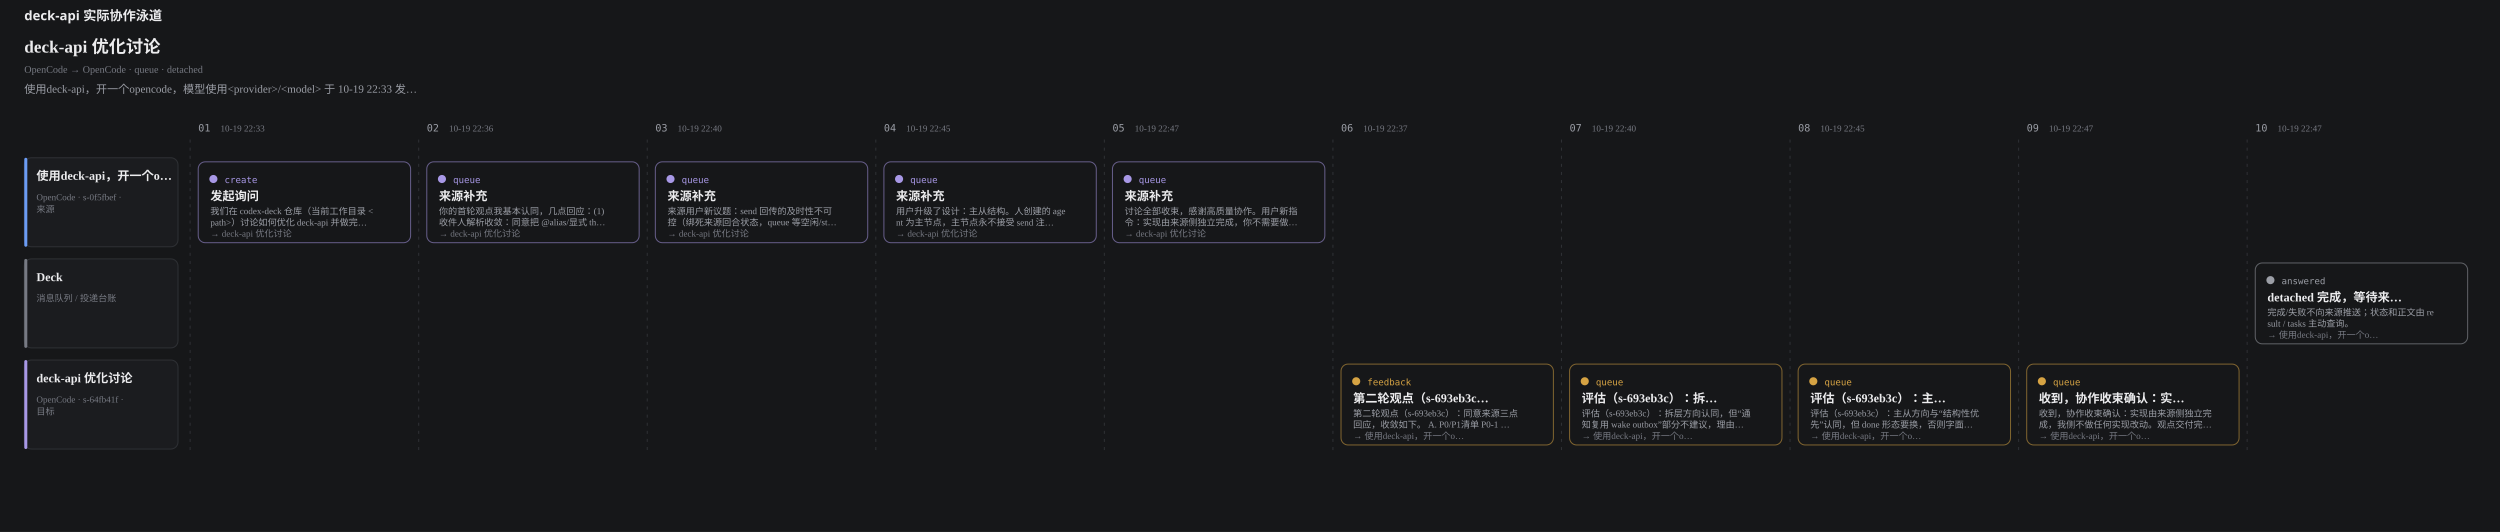
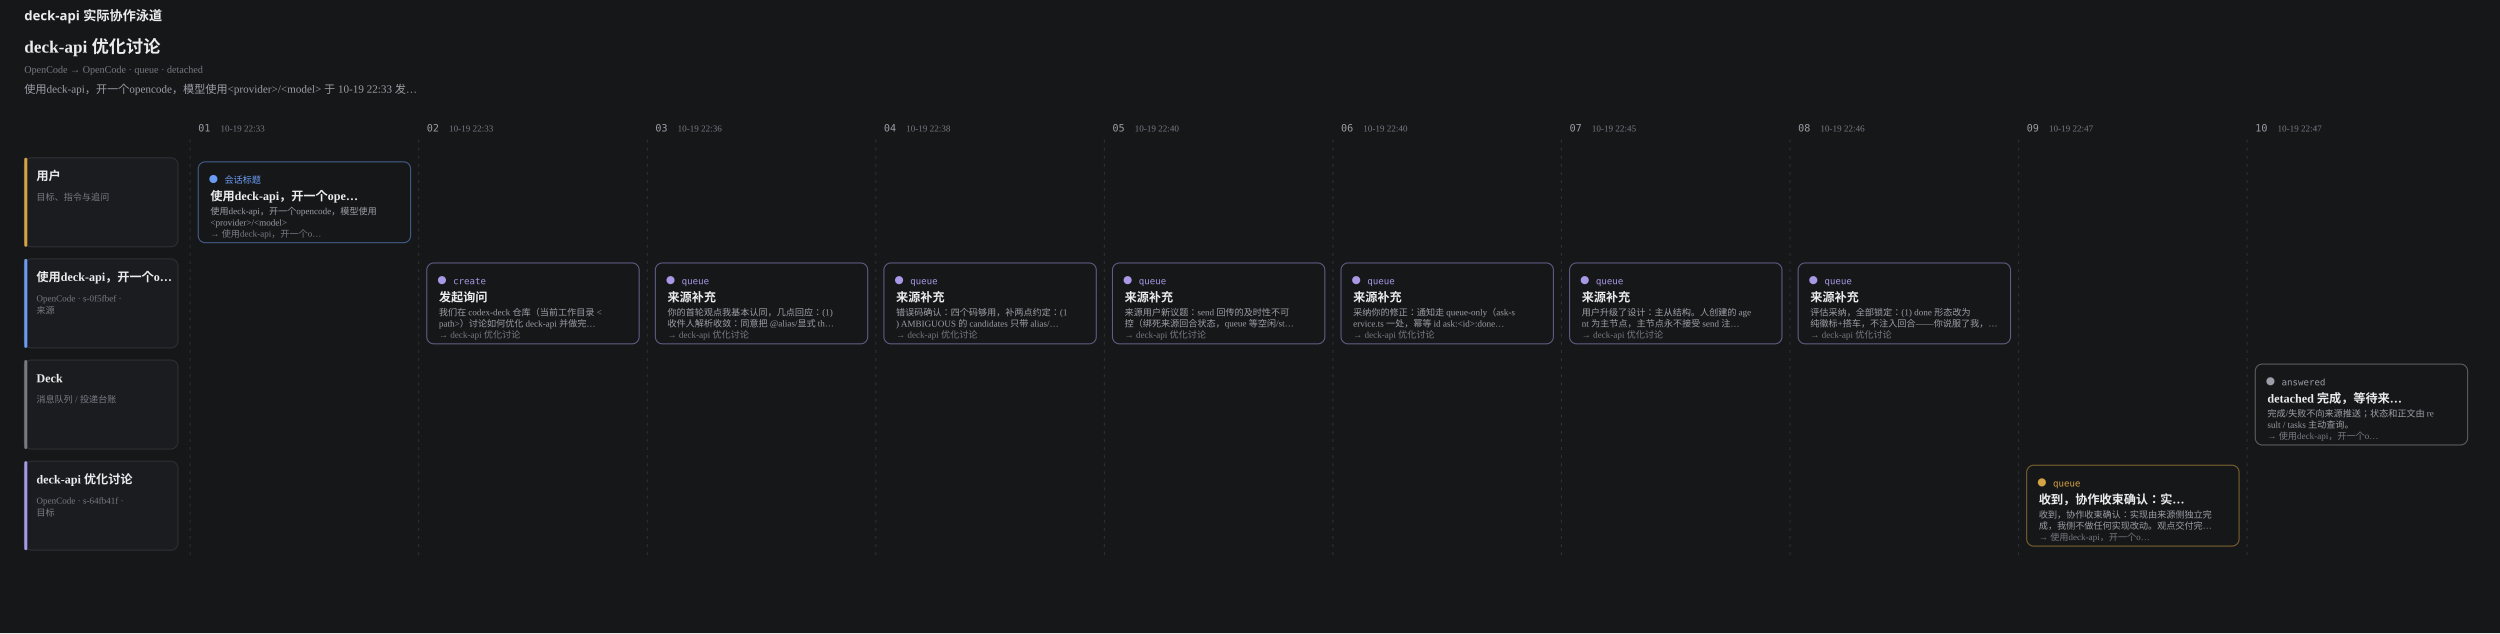
- <svg xmlns="http://www.w3.org/2000/svg" width="2472" height="526" viewBox="0 0 2472 526" role="img" aria-label="deck-api 实际协作泳道">
-   <rect width="2472" height="526" fill="#161719" />
+ <svg xmlns="http://www.w3.org/2000/svg" width="2472" height="626" viewBox="0 0 2472 626" role="img" aria-label="deck-api 实际协作泳道">
+   <rect width="2472" height="626" fill="#161719" />
  <text x="24" y="20" fill="#ececee" font-size="13" font-weight="600" font-family="sans-serif">deck-api 实际协作泳道</text>
  <g>
    <text x="24" y="52" fill="#ececee" font-size="17" font-weight="600">deck-api 优化讨论</text>
    <text x="24" y="72" fill="#777a83" font-size="10">OpenCode → OpenCode · queue · detached</text>
    <text x="24" y="92" fill="#9b9ea6" font-size="11">
      <tspan x="24" y="92">使用deck-api，开一个opencode，模型使用&lt;provider&gt;/&lt;model&gt; 于 10-19 22:33 发…</tspan>
    </text>
-     <line x1="188" y1="138" x2="188" y2="450" stroke="#2e3034" stroke-dasharray="3 5" />
+     <line x1="188" y1="138" x2="188" y2="550" stroke="#2e3034" stroke-dasharray="3 5" />
    <text x="196" y="130" fill="#9b9ea6" font-family="monospace" font-size="10">01</text>
    <text x="218" y="130" fill="#777a83" font-size="9">10-19 22:33</text>
-     <line x1="414" y1="138" x2="414" y2="450" stroke="#2e3034" stroke-dasharray="3 5" />
+     <line x1="414" y1="138" x2="414" y2="550" stroke="#2e3034" stroke-dasharray="3 5" />
    <text x="422" y="130" fill="#9b9ea6" font-family="monospace" font-size="10">02</text>
-     <text x="444" y="130" fill="#777a83" font-size="9">10-19 22:36</text>
-     <line x1="640" y1="138" x2="640" y2="450" stroke="#2e3034" stroke-dasharray="3 5" />
+     <text x="444" y="130" fill="#777a83" font-size="9">10-19 22:33</text>
+     <line x1="640" y1="138" x2="640" y2="550" stroke="#2e3034" stroke-dasharray="3 5" />
    <text x="648" y="130" fill="#9b9ea6" font-family="monospace" font-size="10">03</text>
-     <text x="670" y="130" fill="#777a83" font-size="9">10-19 22:40</text>
-     <line x1="866" y1="138" x2="866" y2="450" stroke="#2e3034" stroke-dasharray="3 5" />
+     <text x="670" y="130" fill="#777a83" font-size="9">10-19 22:36</text>
+     <line x1="866" y1="138" x2="866" y2="550" stroke="#2e3034" stroke-dasharray="3 5" />
    <text x="874" y="130" fill="#9b9ea6" font-family="monospace" font-size="10">04</text>
-     <text x="896" y="130" fill="#777a83" font-size="9">10-19 22:45</text>
-     <line x1="1092" y1="138" x2="1092" y2="450" stroke="#2e3034" stroke-dasharray="3 5" />
+     <text x="896" y="130" fill="#777a83" font-size="9">10-19 22:38</text>
+     <line x1="1092" y1="138" x2="1092" y2="550" stroke="#2e3034" stroke-dasharray="3 5" />
    <text x="1100" y="130" fill="#9b9ea6" font-family="monospace" font-size="10">05</text>
-     <text x="1122" y="130" fill="#777a83" font-size="9">10-19 22:47</text>
-     <line x1="1318" y1="138" x2="1318" y2="450" stroke="#2e3034" stroke-dasharray="3 5" />
+     <text x="1122" y="130" fill="#777a83" font-size="9">10-19 22:40</text>
+     <line x1="1318" y1="138" x2="1318" y2="550" stroke="#2e3034" stroke-dasharray="3 5" />
    <text x="1326" y="130" fill="#9b9ea6" font-family="monospace" font-size="10">06</text>
-     <text x="1348" y="130" fill="#777a83" font-size="9">10-19 22:37</text>
-     <line x1="1544" y1="138" x2="1544" y2="450" stroke="#2e3034" stroke-dasharray="3 5" />
+     <text x="1348" y="130" fill="#777a83" font-size="9">10-19 22:40</text>
+     <line x1="1544" y1="138" x2="1544" y2="550" stroke="#2e3034" stroke-dasharray="3 5" />
    <text x="1552" y="130" fill="#9b9ea6" font-family="monospace" font-size="10">07</text>
-     <text x="1574" y="130" fill="#777a83" font-size="9">10-19 22:40</text>
-     <line x1="1770" y1="138" x2="1770" y2="450" stroke="#2e3034" stroke-dasharray="3 5" />
+     <text x="1574" y="130" fill="#777a83" font-size="9">10-19 22:45</text>
+     <line x1="1770" y1="138" x2="1770" y2="550" stroke="#2e3034" stroke-dasharray="3 5" />
    <text x="1778" y="130" fill="#9b9ea6" font-family="monospace" font-size="10">08</text>
-     <text x="1800" y="130" fill="#777a83" font-size="9">10-19 22:45</text>
-     <line x1="1996" y1="138" x2="1996" y2="450" stroke="#2e3034" stroke-dasharray="3 5" />
+     <text x="1800" y="130" fill="#777a83" font-size="9">10-19 22:46</text>
+     <line x1="1996" y1="138" x2="1996" y2="550" stroke="#2e3034" stroke-dasharray="3 5" />
    <text x="2004" y="130" fill="#9b9ea6" font-family="monospace" font-size="10">09</text>
    <text x="2026" y="130" fill="#777a83" font-size="9">10-19 22:47</text>
-     <line x1="2222" y1="138" x2="2222" y2="450" stroke="#2e3034" stroke-dasharray="3 5" />
+     <line x1="2222" y1="138" x2="2222" y2="550" stroke="#2e3034" stroke-dasharray="3 5" />
    <text x="2230" y="130" fill="#9b9ea6" font-family="monospace" font-size="10">10</text>
    <text x="2252" y="130" fill="#777a83" font-size="9">10-19 22:47</text>
    <rect x="24" y="156" width="152" height="88" rx="7" fill="#1b1c1f" stroke="#2e3034" />
-     <rect x="24" y="156" width="3" height="88" rx="1.5" fill="#6b9cf4" />
-     <text x="36" y="178" fill="#ececee" font-size="12" font-weight="600">使用deck-api，开一个o…</text>
+     <rect x="24" y="156" width="3" height="88" rx="1.5" fill="#d6a343" />
+     <text x="36" y="178" fill="#ececee" font-size="12" font-weight="600">用户</text>
    <text x="36" y="198" fill="#777a83" font-size="9">
-       <tspan x="36" y="198">OpenCode · s-0f5fbef ·</tspan>
-       <tspan x="36" y="210"> 来源</tspan>
+       <tspan x="36" y="198">目标、指令与追问</tspan>
    </text>
    <rect x="24" y="256" width="152" height="88" rx="7" fill="#1b1c1f" stroke="#2e3034" />
-     <rect x="24" y="256" width="3" height="88" rx="1.5" fill="#777a83" />
-     <text x="36" y="278" fill="#ececee" font-size="12" font-weight="600">Deck</text>
+     <rect x="24" y="256" width="3" height="88" rx="1.5" fill="#6b9cf4" />
+     <text x="36" y="278" fill="#ececee" font-size="12" font-weight="600">使用deck-api，开一个o…</text>
    <text x="36" y="298" fill="#777a83" font-size="9">
-       <tspan x="36" y="298">消息队列 / 投递台账</tspan>
+       <tspan x="36" y="298">OpenCode · s-0f5fbef ·</tspan>
+       <tspan x="36" y="310"> 来源</tspan>
    </text>
    <rect x="24" y="356" width="152" height="88" rx="7" fill="#1b1c1f" stroke="#2e3034" />
-     <rect x="24" y="356" width="3" height="88" rx="1.5" fill="#a898e6" />
-     <text x="36" y="378" fill="#ececee" font-size="12" font-weight="600">deck-api 优化讨论</text>
+     <rect x="24" y="356" width="3" height="88" rx="1.5" fill="#777a83" />
+     <text x="36" y="378" fill="#ececee" font-size="12" font-weight="600">Deck</text>
    <text x="36" y="398" fill="#777a83" font-size="9">
-       <tspan x="36" y="398">OpenCode · s-64fb41f ·</tspan>
-       <tspan x="36" y="410"> 目标</tspan>
+       <tspan x="36" y="398">消息队列 / 投递台账</tspan>
+     </text>
+     <rect x="24" y="456" width="152" height="88" rx="7" fill="#1b1c1f" stroke="#2e3034" />
+     <rect x="24" y="456" width="3" height="88" rx="1.5" fill="#a898e6" />
+     <text x="36" y="478" fill="#ececee" font-size="12" font-weight="600">deck-api 优化讨论</text>
+     <text x="36" y="498" fill="#777a83" font-size="9">
+       <tspan x="36" y="498">OpenCode · s-64fb41f ·</tspan>
+       <tspan x="36" y="510"> 目标</tspan>
    </text>
    <g>
-       <rect x="196" y="160" width="210" height="80" rx="7" fill="#161719" stroke="#a898e6" stroke-opacity="0.55" />
-       <circle cx="211" cy="177" r="4" fill="#a898e6" />
-       <text x="222" y="181" fill="#a898e6" font-family="monospace" font-size="9">create</text>
+       <rect x="196" y="160" width="210" height="80" rx="7" fill="#161719" stroke="#6b9cf4" stroke-opacity="0.55" />
+       <circle cx="211" cy="177" r="4" fill="#6b9cf4" />
+       <text x="222" y="181" fill="#6b9cf4" font-family="monospace" font-size="9">会话标题</text>
      <text x="208" y="198" fill="#ececee" font-size="12" font-weight="600">
-         <tspan x="208" y="198">发起询问</tspan>
+         <tspan x="208" y="198">使用deck-api，开一个ope…</tspan>
      </text>
      <text x="208" y="212" fill="#9b9ea6" font-size="9">
-         <tspan x="208" y="212">我们在 codex-deck 仓库（当前工作目录 &lt;</tspan>
-         <tspan x="208" y="223">path&gt;）讨论如何优化 deck-api 并做完…</tspan>
+         <tspan x="208" y="212">使用deck-api，开一个opencode，模型使用</tspan>
+         <tspan x="208" y="223">&lt;provider&gt;/&lt;model&gt;</tspan>
      </text>
-       <text x="208" y="234" fill="#777a83" font-size="9">→ deck-api 优化讨论</text>
+       <text x="208" y="234" fill="#777a83" font-size="9">→ 使用deck-api，开一个o…</text>
    </g>
    <g>
-       <rect x="422" y="160" width="210" height="80" rx="7" fill="#161719" stroke="#a898e6" stroke-opacity="0.55" />
-       <circle cx="437" cy="177" r="4" fill="#a898e6" />
-       <text x="448" y="181" fill="#a898e6" font-family="monospace" font-size="9">queue</text>
-       <text x="434" y="198" fill="#ececee" font-size="12" font-weight="600">
-         <tspan x="434" y="198">来源补充</tspan>
+       <rect x="422" y="260" width="210" height="80" rx="7" fill="#161719" stroke="#a898e6" stroke-opacity="0.55" />
+       <circle cx="437" cy="277" r="4" fill="#a898e6" />
+       <text x="448" y="281" fill="#a898e6" font-family="monospace" font-size="9">create</text>
+       <text x="434" y="298" fill="#ececee" font-size="12" font-weight="600">
+         <tspan x="434" y="298">发起询问</tspan>
      </text>
-       <text x="434" y="212" fill="#9b9ea6" font-size="9">
-         <tspan x="434" y="212">你的首轮观点我基本认同，几点回应：(1) </tspan>
-         <tspan x="434" y="223">收件人解析收敛：同意把 @alias/显式 th…</tspan>
+       <text x="434" y="312" fill="#9b9ea6" font-size="9">
+         <tspan x="434" y="312">我们在 codex-deck 仓库（当前工作目录 &lt;</tspan>
+         <tspan x="434" y="323">path&gt;）讨论如何优化 deck-api 并做完…</tspan>
      </text>
-       <text x="434" y="234" fill="#777a83" font-size="9">→ deck-api 优化讨论</text>
+       <text x="434" y="334" fill="#777a83" font-size="9">→ deck-api 优化讨论</text>
    </g>
    <g>
-       <rect x="648" y="160" width="210" height="80" rx="7" fill="#161719" stroke="#a898e6" stroke-opacity="0.55" />
-       <circle cx="663" cy="177" r="4" fill="#a898e6" />
-       <text x="674" y="181" fill="#a898e6" font-family="monospace" font-size="9">queue</text>
-       <text x="660" y="198" fill="#ececee" font-size="12" font-weight="600">
-         <tspan x="660" y="198">来源补充</tspan>
+       <rect x="648" y="260" width="210" height="80" rx="7" fill="#161719" stroke="#a898e6" stroke-opacity="0.55" />
+       <circle cx="663" cy="277" r="4" fill="#a898e6" />
+       <text x="674" y="281" fill="#a898e6" font-family="monospace" font-size="9">queue</text>
+       <text x="660" y="298" fill="#ececee" font-size="12" font-weight="600">
+         <tspan x="660" y="298">来源补充</tspan>
      </text>
-       <text x="660" y="212" fill="#9b9ea6" font-size="9">
-         <tspan x="660" y="212">来源用户新议题：send 回传的及时性不可</tspan>
-         <tspan x="660" y="223">控（绑死来源回合状态，queue 等空闲/st…</tspan>
+       <text x="660" y="312" fill="#9b9ea6" font-size="9">
+         <tspan x="660" y="312">你的首轮观点我基本认同，几点回应：(1) </tspan>
+         <tspan x="660" y="323">收件人解析收敛：同意把 @alias/显式 th…</tspan>
      </text>
-       <text x="660" y="234" fill="#777a83" font-size="9">→ deck-api 优化讨论</text>
+       <text x="660" y="334" fill="#777a83" font-size="9">→ deck-api 优化讨论</text>
    </g>
    <g>
-       <rect x="874" y="160" width="210" height="80" rx="7" fill="#161719" stroke="#a898e6" stroke-opacity="0.55" />
-       <circle cx="889" cy="177" r="4" fill="#a898e6" />
-       <text x="900" y="181" fill="#a898e6" font-family="monospace" font-size="9">queue</text>
-       <text x="886" y="198" fill="#ececee" font-size="12" font-weight="600">
-         <tspan x="886" y="198">来源补充</tspan>
+       <rect x="874" y="260" width="210" height="80" rx="7" fill="#161719" stroke="#a898e6" stroke-opacity="0.55" />
+       <circle cx="889" cy="277" r="4" fill="#a898e6" />
+       <text x="900" y="281" fill="#a898e6" font-family="monospace" font-size="9">queue</text>
+       <text x="886" y="298" fill="#ececee" font-size="12" font-weight="600">
+         <tspan x="886" y="298">来源补充</tspan>
      </text>
-       <text x="886" y="212" fill="#9b9ea6" font-size="9">
-         <tspan x="886" y="212">用户升级了设计：主从结构。人创建的 age</tspan>
-         <tspan x="886" y="223">nt 为主节点，主节点永不接受 send 注…</tspan>
+       <text x="886" y="312" fill="#9b9ea6" font-size="9">
+         <tspan x="886" y="312">错误码确认：四个码够用，补两点约定：(1</tspan>
+         <tspan x="886" y="323">) AMBIGUOUS 的 candidates 只带 alias/…</tspan>
      </text>
-       <text x="886" y="234" fill="#777a83" font-size="9">→ deck-api 优化讨论</text>
+       <text x="886" y="334" fill="#777a83" font-size="9">→ deck-api 优化讨论</text>
    </g>
    <g>
-       <rect x="1100" y="160" width="210" height="80" rx="7" fill="#161719" stroke="#a898e6" stroke-opacity="0.55" />
-       <circle cx="1115" cy="177" r="4" fill="#a898e6" />
-       <text x="1126" y="181" fill="#a898e6" font-family="monospace" font-size="9">queue</text>
-       <text x="1112" y="198" fill="#ececee" font-size="12" font-weight="600">
-         <tspan x="1112" y="198">来源补充</tspan>
+       <rect x="1100" y="260" width="210" height="80" rx="7" fill="#161719" stroke="#a898e6" stroke-opacity="0.55" />
+       <circle cx="1115" cy="277" r="4" fill="#a898e6" />
+       <text x="1126" y="281" fill="#a898e6" font-family="monospace" font-size="9">queue</text>
+       <text x="1112" y="298" fill="#ececee" font-size="12" font-weight="600">
+         <tspan x="1112" y="298">来源补充</tspan>
      </text>
-       <text x="1112" y="212" fill="#9b9ea6" font-size="9">
-         <tspan x="1112" y="212">讨论全部收束，感谢高质量协作。用户新指</tspan>
-         <tspan x="1112" y="223">令：实现由来源侧独立完成，你不需要做…</tspan>
+       <text x="1112" y="312" fill="#9b9ea6" font-size="9">
+         <tspan x="1112" y="312">来源用户新议题：send 回传的及时性不可</tspan>
+         <tspan x="1112" y="323">控（绑死来源回合状态，queue 等空闲/st…</tspan>
      </text>
-       <text x="1112" y="234" fill="#777a83" font-size="9">→ deck-api 优化讨论</text>
+       <text x="1112" y="334" fill="#777a83" font-size="9">→ deck-api 优化讨论</text>
    </g>
    <g>
-       <rect x="1326" y="360" width="210" height="80" rx="7" fill="#161719" stroke="#d6a343" stroke-opacity="0.55" />
-       <circle cx="1341" cy="377" r="4" fill="#d6a343" />
-       <text x="1352" y="381" fill="#d6a343" font-family="monospace" font-size="9">feedback</text>
-       <text x="1338" y="398" fill="#ececee" font-size="12" font-weight="600">
-         <tspan x="1338" y="398">第二轮观点（s-693eb3c…</tspan>
+       <rect x="1326" y="260" width="210" height="80" rx="7" fill="#161719" stroke="#a898e6" stroke-opacity="0.55" />
+       <circle cx="1341" cy="277" r="4" fill="#a898e6" />
+       <text x="1352" y="281" fill="#a898e6" font-family="monospace" font-size="9">queue</text>
+       <text x="1338" y="298" fill="#ececee" font-size="12" font-weight="600">
+         <tspan x="1338" y="298">来源补充</tspan>
      </text>
-       <text x="1338" y="412" fill="#9b9ea6" font-size="9">
-         <tspan x="1338" y="412">第二轮观点（s-693eb3c）：同意来源三点</tspan>
-         <tspan x="1338" y="423">回应，收敛如下。 A. P0/P1清单 P0-1 …</tspan>
+       <text x="1338" y="312" fill="#9b9ea6" font-size="9">
+         <tspan x="1338" y="312">采纳你的修正：通知走 queue-only（ask-s</tspan>
+         <tspan x="1338" y="323">ervice.ts 一处，幂等 id ask:&lt;id&gt;:done…</tspan>
      </text>
-       <text x="1338" y="434" fill="#777a83" font-size="9">→ 使用deck-api，开一个o…</text>
+       <text x="1338" y="334" fill="#777a83" font-size="9">→ deck-api 优化讨论</text>
    </g>
    <g>
-       <rect x="1552" y="360" width="210" height="80" rx="7" fill="#161719" stroke="#d6a343" stroke-opacity="0.55" />
-       <circle cx="1567" cy="377" r="4" fill="#d6a343" />
-       <text x="1578" y="381" fill="#d6a343" font-family="monospace" font-size="9">queue</text>
-       <text x="1564" y="398" fill="#ececee" font-size="12" font-weight="600">
-         <tspan x="1564" y="398">评估（s-693eb3c）：拆…</tspan>
+       <rect x="1552" y="260" width="210" height="80" rx="7" fill="#161719" stroke="#a898e6" stroke-opacity="0.55" />
+       <circle cx="1567" cy="277" r="4" fill="#a898e6" />
+       <text x="1578" y="281" fill="#a898e6" font-family="monospace" font-size="9">queue</text>
+       <text x="1564" y="298" fill="#ececee" font-size="12" font-weight="600">
+         <tspan x="1564" y="298">来源补充</tspan>
      </text>
-       <text x="1564" y="412" fill="#9b9ea6" font-size="9">
-         <tspan x="1564" y="412">评估（s-693eb3c）：拆层方向认同，但“通</tspan>
-         <tspan x="1564" y="423">知复用 wake outbox”部分不建议，理由…</tspan>
+       <text x="1564" y="312" fill="#9b9ea6" font-size="9">
+         <tspan x="1564" y="312">用户升级了设计：主从结构。人创建的 age</tspan>
+         <tspan x="1564" y="323">nt 为主节点，主节点永不接受 send 注…</tspan>
      </text>
-       <text x="1564" y="434" fill="#777a83" font-size="9">→ 使用deck-api，开一个o…</text>
+       <text x="1564" y="334" fill="#777a83" font-size="9">→ deck-api 优化讨论</text>
    </g>
    <g>
-       <rect x="1778" y="360" width="210" height="80" rx="7" fill="#161719" stroke="#d6a343" stroke-opacity="0.55" />
-       <circle cx="1793" cy="377" r="4" fill="#d6a343" />
-       <text x="1804" y="381" fill="#d6a343" font-family="monospace" font-size="9">queue</text>
-       <text x="1790" y="398" fill="#ececee" font-size="12" font-weight="600">
-         <tspan x="1790" y="398">评估（s-693eb3c）：主…</tspan>
+       <rect x="1778" y="260" width="210" height="80" rx="7" fill="#161719" stroke="#a898e6" stroke-opacity="0.55" />
+       <circle cx="1793" cy="277" r="4" fill="#a898e6" />
+       <text x="1804" y="281" fill="#a898e6" font-family="monospace" font-size="9">queue</text>
+       <text x="1790" y="298" fill="#ececee" font-size="12" font-weight="600">
+         <tspan x="1790" y="298">来源补充</tspan>
      </text>
-       <text x="1790" y="412" fill="#9b9ea6" font-size="9">
-         <tspan x="1790" y="412">评估（s-693eb3c）：主从方向与“结构性优</tspan>
-         <tspan x="1790" y="423">先”认同，但 done 形态要换，否则字面…</tspan>
+       <text x="1790" y="312" fill="#9b9ea6" font-size="9">
+         <tspan x="1790" y="312">评估采纳，全部锁定：(1) done 形态改为</tspan>
+         <tspan x="1790" y="323">纯徽标+搭车，不注入回合——你说服了我，…</tspan>
      </text>
-       <text x="1790" y="434" fill="#777a83" font-size="9">→ 使用deck-api，开一个o…</text>
+       <text x="1790" y="334" fill="#777a83" font-size="9">→ deck-api 优化讨论</text>
    </g>
    <g>
-       <rect x="2004" y="360" width="210" height="80" rx="7" fill="#161719" stroke="#d6a343" stroke-opacity="0.55" />
-       <circle cx="2019" cy="377" r="4" fill="#d6a343" />
-       <text x="2030" y="381" fill="#d6a343" font-family="monospace" font-size="9">queue</text>
-       <text x="2016" y="398" fill="#ececee" font-size="12" font-weight="600">
-         <tspan x="2016" y="398">收到，协作收束确认：实…</tspan>
+       <rect x="2004" y="460" width="210" height="80" rx="7" fill="#161719" stroke="#d6a343" stroke-opacity="0.55" />
+       <circle cx="2019" cy="477" r="4" fill="#d6a343" />
+       <text x="2030" y="481" fill="#d6a343" font-family="monospace" font-size="9">queue</text>
+       <text x="2016" y="498" fill="#ececee" font-size="12" font-weight="600">
+         <tspan x="2016" y="498">收到，协作收束确认：实…</tspan>
      </text>
-       <text x="2016" y="412" fill="#9b9ea6" font-size="9">
-         <tspan x="2016" y="412">收到，协作收束确认：实现由来源侧独立完</tspan>
-         <tspan x="2016" y="423">成，我侧不做任何实现改动。观点交付完…</tspan>
+       <text x="2016" y="512" fill="#9b9ea6" font-size="9">
+         <tspan x="2016" y="512">收到，协作收束确认：实现由来源侧独立完</tspan>
+         <tspan x="2016" y="523">成，我侧不做任何实现改动。观点交付完…</tspan>
      </text>
-       <text x="2016" y="434" fill="#777a83" font-size="9">→ 使用deck-api，开一个o…</text>
+       <text x="2016" y="534" fill="#777a83" font-size="9">→ 使用deck-api，开一个o…</text>
    </g>
    <g>
-       <rect x="2230" y="260" width="210" height="80" rx="7" fill="#161719" stroke="#9b9ea6" stroke-opacity="0.55" />
-       <circle cx="2245" cy="277" r="4" fill="#9b9ea6" />
-       <text x="2256" y="281" fill="#9b9ea6" font-family="monospace" font-size="9">answered</text>
-       <text x="2242" y="298" fill="#ececee" font-size="12" font-weight="600">
-         <tspan x="2242" y="298">detached 完成，等待来…</tspan>
+       <rect x="2230" y="360" width="210" height="80" rx="7" fill="#161719" stroke="#9b9ea6" stroke-opacity="0.55" />
+       <circle cx="2245" cy="377" r="4" fill="#9b9ea6" />
+       <text x="2256" y="381" fill="#9b9ea6" font-family="monospace" font-size="9">answered</text>
+       <text x="2242" y="398" fill="#ececee" font-size="12" font-weight="600">
+         <tspan x="2242" y="398">detached 完成，等待来…</tspan>
      </text>
-       <text x="2242" y="312" fill="#9b9ea6" font-size="9">
-         <tspan x="2242" y="312">完成/失败不向来源推送；状态和正文由 re</tspan>
-         <tspan x="2242" y="323">sult / tasks 主动查询。</tspan>
+       <text x="2242" y="412" fill="#9b9ea6" font-size="9">
+         <tspan x="2242" y="412">完成/失败不向来源推送；状态和正文由 re</tspan>
+         <tspan x="2242" y="423">sult / tasks 主动查询。</tspan>
      </text>
-       <text x="2242" y="334" fill="#777a83" font-size="9">→ 使用deck-api，开一个o…</text>
+       <text x="2242" y="434" fill="#777a83" font-size="9">→ 使用deck-api，开一个o…</text>
    </g>
  </g>
</svg>
